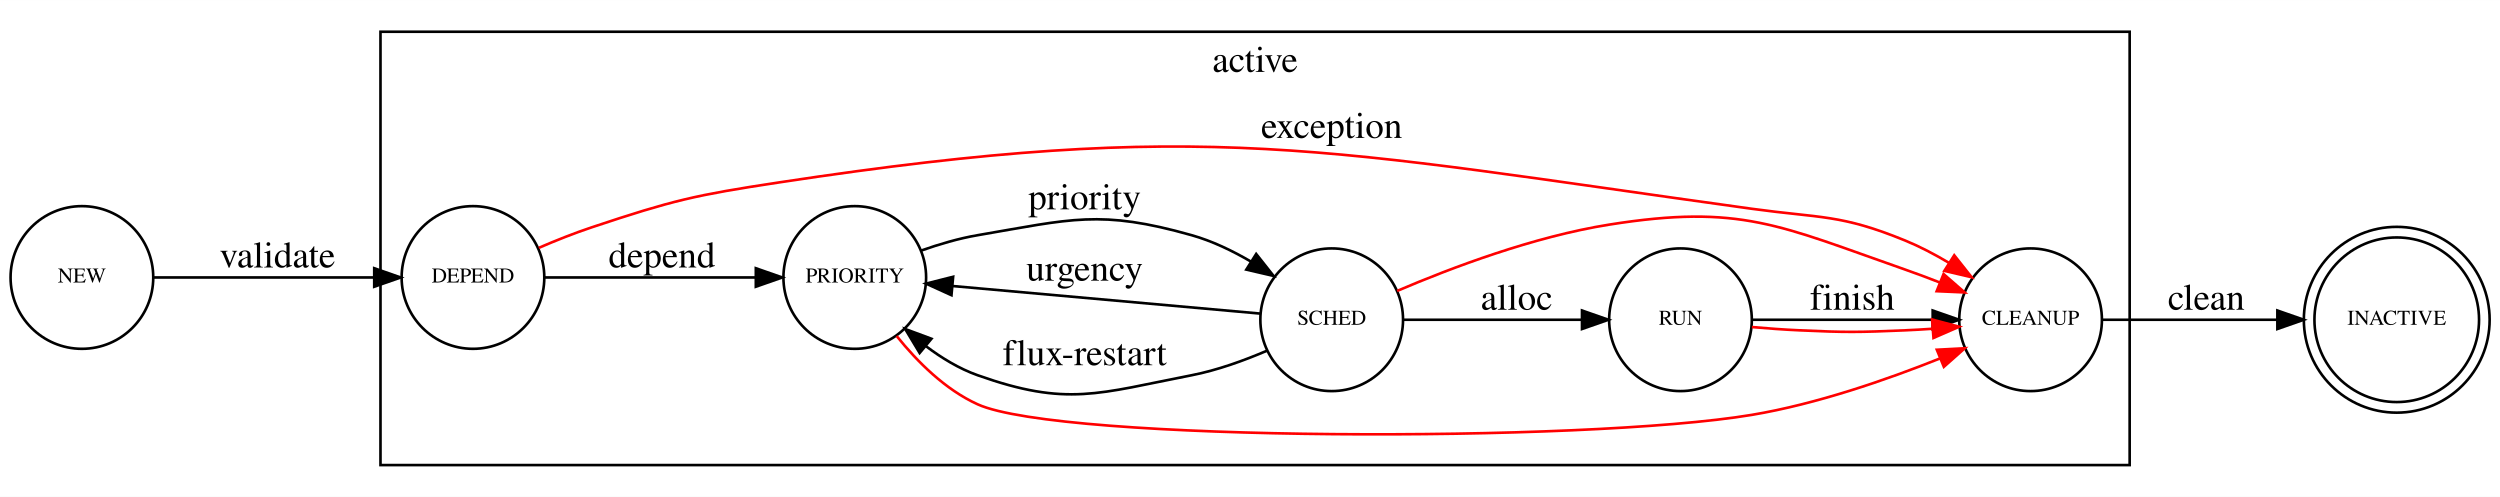
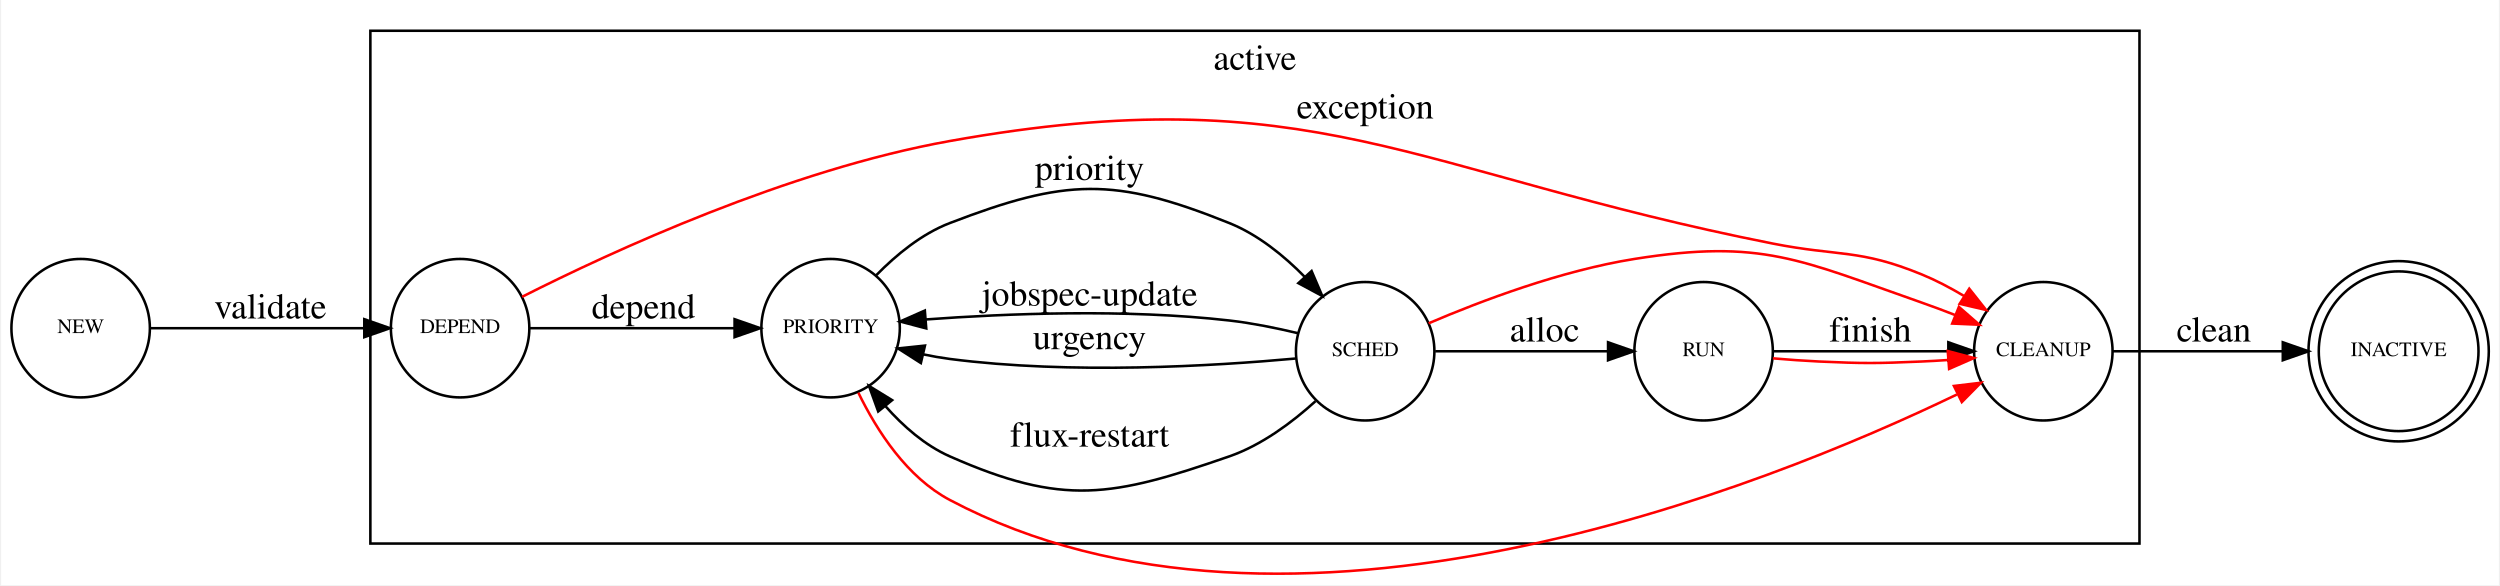
- <svg xmlns="http://www.w3.org/2000/svg" width="946pt" height="188pt" viewBox="0.00 0.00 946.16 188.00">
-   <g id="graph0" class="graph" transform="scale(1 1) rotate(0) translate(4 184)">
-     <polygon fill="white" stroke="transparent" points="-4,4 -4,-184 942.16,-184 942.16,4 -4,4" />
+ <svg xmlns="http://www.w3.org/2000/svg" width="974pt" height="228pt" viewBox="0.00 0.00 974.16 228.25">
+   <g id="graph0" class="graph" transform="scale(1 1) rotate(0) translate(4 224.25)">
+     <polygon fill="white" stroke="transparent" points="-4,4 -4,-224.25 970.16,-224.25 970.16,4 -4,4" />
    <g id="clust1" class="cluster">
-       <polygon fill="none" stroke="black" points="140,-8 140,-172 802,-172 802,-8 140,-8" />
-       <text text-anchor="middle" x="471" y="-156.8" font-family="Times,serif" font-size="14.00">active</text>
+       <polygon fill="none" stroke="black" points="140,-12.25 140,-212.25 830,-212.25 830,-12.25 140,-12.25" />
+       <text text-anchor="middle" x="485" y="-197.05" font-family="Times,serif" font-size="14.00">active</text>
    </g>
    <g id="node1" class="node">
-       <ellipse fill="none" stroke="black" cx="903.08" cy="-63" rx="31.15" ry="31.15" />
-       <ellipse fill="none" stroke="black" cx="903.08" cy="-63" rx="35.16" ry="35.16" />
-       <text text-anchor="middle" x="903.08" y="-61.1" font-family="Times,serif" font-size="8.00">INACTIVE</text>
+       <ellipse fill="none" stroke="black" cx="931.08" cy="-87.25" rx="31.15" ry="31.15" />
+       <ellipse fill="none" stroke="black" cx="931.08" cy="-87.25" rx="35.16" ry="35.16" />
+       <text text-anchor="middle" x="931.08" y="-85.35" font-family="Times,serif" font-size="8.00">INACTIVE</text>
    </g>
    <g id="node2" class="node">
-       <ellipse fill="none" stroke="black" cx="175" cy="-79" rx="27" ry="27" />
-       <text text-anchor="middle" x="175" y="-77.1" font-family="Times,serif" font-size="8.00">DEPEND</text>
+       <ellipse fill="none" stroke="black" cx="175" cy="-96.25" rx="27" ry="27" />
+       <text text-anchor="middle" x="175" y="-94.35" font-family="Times,serif" font-size="8.00">DEPEND</text>
    </g>
    <g id="node3" class="node">
-       <ellipse fill="none" stroke="black" cx="319.5" cy="-79" rx="27" ry="27" />
-       <text text-anchor="middle" x="319.5" y="-77.1" font-family="Times,serif" font-size="8.00">PRIORITY</text>
+       <ellipse fill="none" stroke="black" cx="319.5" cy="-96.25" rx="27" ry="27" />
+       <text text-anchor="middle" x="319.5" y="-94.35" font-family="Times,serif" font-size="8.00">PRIORITY</text>
    </g>
    <g id="edge2" class="edge">
-       <path fill="none" stroke="black" d="M202.14,-79C224.49,-79 256.92,-79 281.86,-79" />
-       <polygon fill="black" stroke="black" points="282.05,-82.5 292.05,-79 282.05,-75.5 282.05,-82.5" />
-       <text text-anchor="middle" x="246.5" y="-82.8" font-family="Times,serif" font-size="14.00">depend</text>
+       <path fill="none" stroke="black" d="M202.14,-96.25C224.49,-96.25 256.92,-96.25 281.86,-96.25" />
+       <polygon fill="black" stroke="black" points="282.05,-99.75 292.05,-96.25 282.05,-92.75 282.05,-99.75" />
+       <text text-anchor="middle" x="246.5" y="-100.05" font-family="Times,serif" font-size="14.00">depend</text>
    </g>
    <g id="node6" class="node">
-       <ellipse fill="none" stroke="black" cx="764.5" cy="-63" rx="27" ry="27" />
-       <text text-anchor="middle" x="764.5" y="-61.1" font-family="Times,serif" font-size="8.00">CLEANUP</text>
+       <ellipse fill="none" stroke="black" cx="792.5" cy="-87.25" rx="27" ry="27" />
+       <text text-anchor="middle" x="792.5" y="-85.35" font-family="Times,serif" font-size="8.00">CLEANUP</text>
+     </g>
+     <g id="edge10" class="edge">
+       <path fill="none" stroke="red" d="M199.16,-108.48C234.13,-126.16 303.04,-157.98 366,-169.25 507.52,-194.59 545.96,-157.15 687,-129.25 712.82,-124.15 720.64,-127.22 745,-117.25 750.58,-114.97 756.22,-112 761.56,-108.82" />
+       <polygon fill="red" stroke="red" points="763.61,-111.66 770.18,-103.35 759.86,-105.75 763.61,-111.66" />
+       <text text-anchor="middle" x="528" y="-178.05" font-family="Times,serif" font-size="14.00">exception</text>
+     </g>
+     <g id="node4" class="node">
+       <ellipse fill="none" stroke="black" cx="528" cy="-87.25" rx="27" ry="27" />
+       <text text-anchor="middle" x="528" y="-85.35" font-family="Times,serif" font-size="8.00">SCHED</text>
+     </g>
+     <g id="edge3" class="edge">
+       <path fill="none" stroke="black" d="M337.36,-116.96C345.14,-124.9 355.08,-133.06 366,-137.25 411.22,-154.62 430.06,-155.35 475,-137.25 486.14,-132.77 496.23,-124.62 504.5,-116.19" />
+       <polygon fill="black" stroke="black" points="507.1,-118.54 511.27,-108.8 501.94,-113.81 507.1,-118.54" />
+       <text text-anchor="middle" x="420.5" y="-154.05" font-family="Times,serif" font-size="14.00">priority</text>
+     </g>
+     <g id="edge11" class="edge">
+       <path fill="none" stroke="red" d="M330.31,-71.12C337.66,-56.02 349.35,-38.07 366,-29.25 498.09,40.72 684.28,-34.49 758.8,-70.39" />
+       <polygon fill="red" stroke="red" points="757.63,-73.71 768.15,-74.97 760.71,-67.43 757.63,-73.71" />
+     </g>
+     <g id="edge7" class="edge">
+       <path fill="none" stroke="black" d="M508.66,-67.8C499.46,-59.45 487.6,-50.62 475,-46.25 429.23,-30.38 410.31,-26.67 366,-46.25 356.34,-50.52 347.85,-57.97 340.9,-65.83" />
+       <polygon fill="black" stroke="black" points="338.07,-63.77 334.47,-73.73 343.5,-68.18 338.07,-63.77" />
+       <text text-anchor="middle" x="420.5" y="-50.05" font-family="Times,serif" font-size="14.00">flux-restart</text>
+     </g>
+     <g id="edge8" class="edge">
+       <path fill="none" stroke="black" d="M500.94,-84.42C468.99,-81.49 413.27,-78.12 366,-84.25 362.57,-84.7 359.04,-85.32 355.52,-86.06" />
+       <polygon fill="black" stroke="black" points="354.71,-82.65 345.78,-88.35 356.31,-89.46 354.71,-82.65" />
+       <text text-anchor="middle" x="420.5" y="-88.05" font-family="Times,serif" font-size="14.00">urgency</text>
    </g>
    <g id="edge9" class="edge">
-       <path fill="none" stroke="red" d="M199.92,-90.22C206.35,-92.99 213.37,-95.79 220,-98 250.79,-108.25 258.92,-110.13 291,-115 452.76,-139.58 496.92,-127.4 659,-105 685.08,-101.4 692.64,-102.97 717,-93 722.58,-90.72 728.22,-87.75 733.56,-84.57" />
-       <polygon fill="red" stroke="red" points="735.61,-87.41 742.18,-79.1 731.86,-81.5 735.61,-87.41" />
-       <text text-anchor="middle" x="500" y="-131.8" font-family="Times,serif" font-size="14.00">exception</text>
-     </g>
-     <g id="node4" class="node">
-       <ellipse fill="none" stroke="black" cx="500" cy="-63" rx="27" ry="27" />
-       <text text-anchor="middle" x="500" y="-61.1" font-family="Times,serif" font-size="8.00">SCHED</text>
-     </g>
-     <g id="edge3" class="edge">
-       <path fill="none" stroke="black" d="M344.65,-89.19C351.44,-91.59 358.9,-93.79 366,-95 401.49,-101.06 412.36,-104.8 447,-95 454.75,-92.81 462.47,-89.1 469.51,-84.97" />
-       <polygon fill="black" stroke="black" points="471.42,-87.9 478,-79.59 467.68,-81.98 471.42,-87.9" />
-       <text text-anchor="middle" x="406.5" y="-104.8" font-family="Times,serif" font-size="14.00">priority</text>
-     </g>
-     <g id="edge10" class="edge">
-       <path fill="none" stroke="red" d="M335.36,-56.83C343.21,-47.06 353.77,-36.55 366,-31 397.3,-16.79 595.85,-16.43 659,-27 683.56,-31.11 710.07,-40.3 730.25,-48.37" />
-       <polygon fill="red" stroke="red" points="729.02,-51.65 739.6,-52.21 731.68,-45.18 729.02,-51.65" />
-     </g>
-     <g id="edge7" class="edge">
-       <path fill="none" stroke="black" d="M475.51,-51.29C466.78,-47.54 456.65,-43.88 447,-42 411.66,-35.13 399.92,-29.95 366,-42 359.01,-44.48 352.31,-48.55 346.31,-53.1" />
-       <polygon fill="black" stroke="black" points="344.05,-50.42 338.58,-59.5 348.52,-55.81 344.05,-50.42" />
-       <text text-anchor="middle" x="406.5" y="-45.8" font-family="Times,serif" font-size="14.00">flux-restart</text>
-     </g>
-     <g id="edge8" class="edge">
-       <path fill="none" stroke="black" d="M473.01,-65.33C442.33,-68.08 391.11,-72.67 356.59,-75.76" />
-       <polygon fill="black" stroke="black" points="356.1,-72.29 346.46,-76.67 356.73,-79.27 356.1,-72.29" />
-       <text text-anchor="middle" x="406.5" y="-77.8" font-family="Times,serif" font-size="14.00">urgency</text>
+       <path fill="none" stroke="black" d="M501.81,-94.28C493.36,-96.31 483.84,-98.25 475,-99.25 434.65,-103.85 387.99,-101.96 356.6,-99.65" />
+       <polygon fill="black" stroke="black" points="356.81,-96.15 346.57,-98.86 356.26,-103.13 356.81,-96.15" />
+       <text text-anchor="middle" x="420.5" y="-105.05" font-family="Times,serif" font-size="14.00">jobspec-update</text>
    </g>
    <g id="node5" class="node">
-       <ellipse fill="none" stroke="black" cx="632" cy="-63" rx="27" ry="27" />
-       <text text-anchor="middle" x="632" y="-61.1" font-family="Times,serif" font-size="8.00">RUN</text>
+       <ellipse fill="none" stroke="black" cx="660" cy="-87.25" rx="27" ry="27" />
+       <text text-anchor="middle" x="660" y="-85.35" font-family="Times,serif" font-size="8.00">RUN</text>
    </g>
    <g id="edge4" class="edge">
-       <path fill="none" stroke="black" d="M527.31,-63C546.69,-63 573.29,-63 594.7,-63" />
-       <polygon fill="black" stroke="black" points="594.73,-66.5 604.73,-63 594.73,-59.5 594.73,-66.5" />
-       <text text-anchor="middle" x="570" y="-66.8" font-family="Times,serif" font-size="14.00">alloc</text>
+       <path fill="none" stroke="black" d="M555.31,-87.25C574.69,-87.25 601.29,-87.25 622.7,-87.25" />
+       <polygon fill="black" stroke="black" points="622.73,-90.75 632.73,-87.25 622.73,-83.75 622.73,-90.75" />
+       <text text-anchor="middle" x="598" y="-91.05" font-family="Times,serif" font-size="14.00">alloc</text>
    </g>
-     <g id="edge11" class="edge">
-       <path fill="none" stroke="red" d="M524.76,-73.91C545.44,-82.75 576.51,-94.46 605,-99 654.72,-106.92 669.48,-98.62 717,-82 721.28,-80.5 725.75,-78.83 730.14,-77.11" />
-       <polygon fill="red" stroke="red" points="731.57,-80.31 739.55,-73.34 728.96,-73.81 731.57,-80.31" />
+     <g id="edge12" class="edge">
+       <path fill="none" stroke="red" d="M552.76,-98.16C573.44,-107 604.51,-118.71 633,-123.25 682.72,-131.17 697.48,-122.88 745,-106.25 749.28,-104.75 753.75,-103.08 758.14,-101.36" />
+       <polygon fill="red" stroke="red" points="759.57,-104.56 767.55,-97.59 756.96,-98.06 759.57,-104.56" />
    </g>
    <g id="edge5" class="edge">
-       <path fill="none" stroke="black" d="M659.09,-63C678.65,-63 705.66,-63 727.31,-63" />
-       <polygon fill="black" stroke="black" points="727.45,-66.5 737.45,-63 727.45,-59.5 727.45,-66.5" />
-       <text text-anchor="middle" x="697" y="-66.8" font-family="Times,serif" font-size="14.00">finish</text>
+       <path fill="none" stroke="black" d="M687.09,-87.25C706.65,-87.25 733.66,-87.25 755.31,-87.25" />
+       <polygon fill="black" stroke="black" points="755.45,-90.75 765.45,-87.25 755.45,-83.75 755.45,-90.75" />
+       <text text-anchor="middle" x="725" y="-91.05" font-family="Times,serif" font-size="14.00">finish</text>
    </g>
-     <g id="edge12" class="edge">
-       <path fill="none" stroke="red" d="M659.03,-60.24C664.93,-59.72 671.18,-59.26 677,-59 694.76,-58.19 699.24,-58.24 717,-59 720.32,-59.14 723.77,-59.34 727.22,-59.58" />
-       <polygon fill="red" stroke="red" points="727.22,-63.09 737.46,-60.36 727.75,-56.11 727.22,-63.09" />
+     <g id="edge13" class="edge">
+       <path fill="none" stroke="red" d="M687.03,-84.49C692.93,-83.98 699.18,-83.52 705,-83.25 722.76,-82.45 727.24,-82.49 745,-83.25 748.32,-83.4 751.77,-83.59 755.22,-83.83" />
+       <polygon fill="red" stroke="red" points="755.22,-87.34 765.46,-84.62 755.75,-80.36 755.22,-87.34" />
    </g>
    <g id="edge6" class="edge">
-       <path fill="none" stroke="black" d="M791.51,-63C810.22,-63 835.91,-63 857.81,-63" />
-       <polygon fill="black" stroke="black" points="857.9,-66.5 867.9,-63 857.9,-59.5 857.9,-66.5" />
-       <text text-anchor="middle" x="831" y="-66.8" font-family="Times,serif" font-size="14.00">clean</text>
+       <path fill="none" stroke="black" d="M819.51,-87.25C838.22,-87.25 863.91,-87.25 885.81,-87.25" />
+       <polygon fill="black" stroke="black" points="885.9,-90.75 895.9,-87.25 885.9,-83.75 885.9,-90.75" />
+       <text text-anchor="middle" x="859" y="-91.05" font-family="Times,serif" font-size="14.00">clean</text>
    </g>
    <g id="node7" class="node">
-       <ellipse fill="none" stroke="black" cx="27" cy="-79" rx="27" ry="27" />
-       <text text-anchor="middle" x="27" y="-77.1" font-family="Times,serif" font-size="8.00">NEW</text>
+       <ellipse fill="none" stroke="black" cx="27" cy="-96.25" rx="27" ry="27" />
+       <text text-anchor="middle" x="27" y="-94.35" font-family="Times,serif" font-size="8.00">NEW</text>
    </g>
    <g id="edge1" class="edge">
-       <path fill="none" stroke="black" d="M54.1,-79C77.31,-79 111.5,-79 137.43,-79" />
-       <polygon fill="black" stroke="black" points="137.63,-82.5 147.63,-79 137.63,-75.5 137.63,-82.5" />
-       <text text-anchor="middle" x="101" y="-82.8" font-family="Times,serif" font-size="14.00">validate</text>
+       <path fill="none" stroke="black" d="M54.1,-96.25C77.31,-96.25 111.5,-96.25 137.43,-96.25" />
+       <polygon fill="black" stroke="black" points="137.63,-99.75 147.63,-96.25 137.63,-92.75 137.63,-99.75" />
+       <text text-anchor="middle" x="101" y="-100.05" font-family="Times,serif" font-size="14.00">validate</text>
    </g>
  </g>
</svg>
